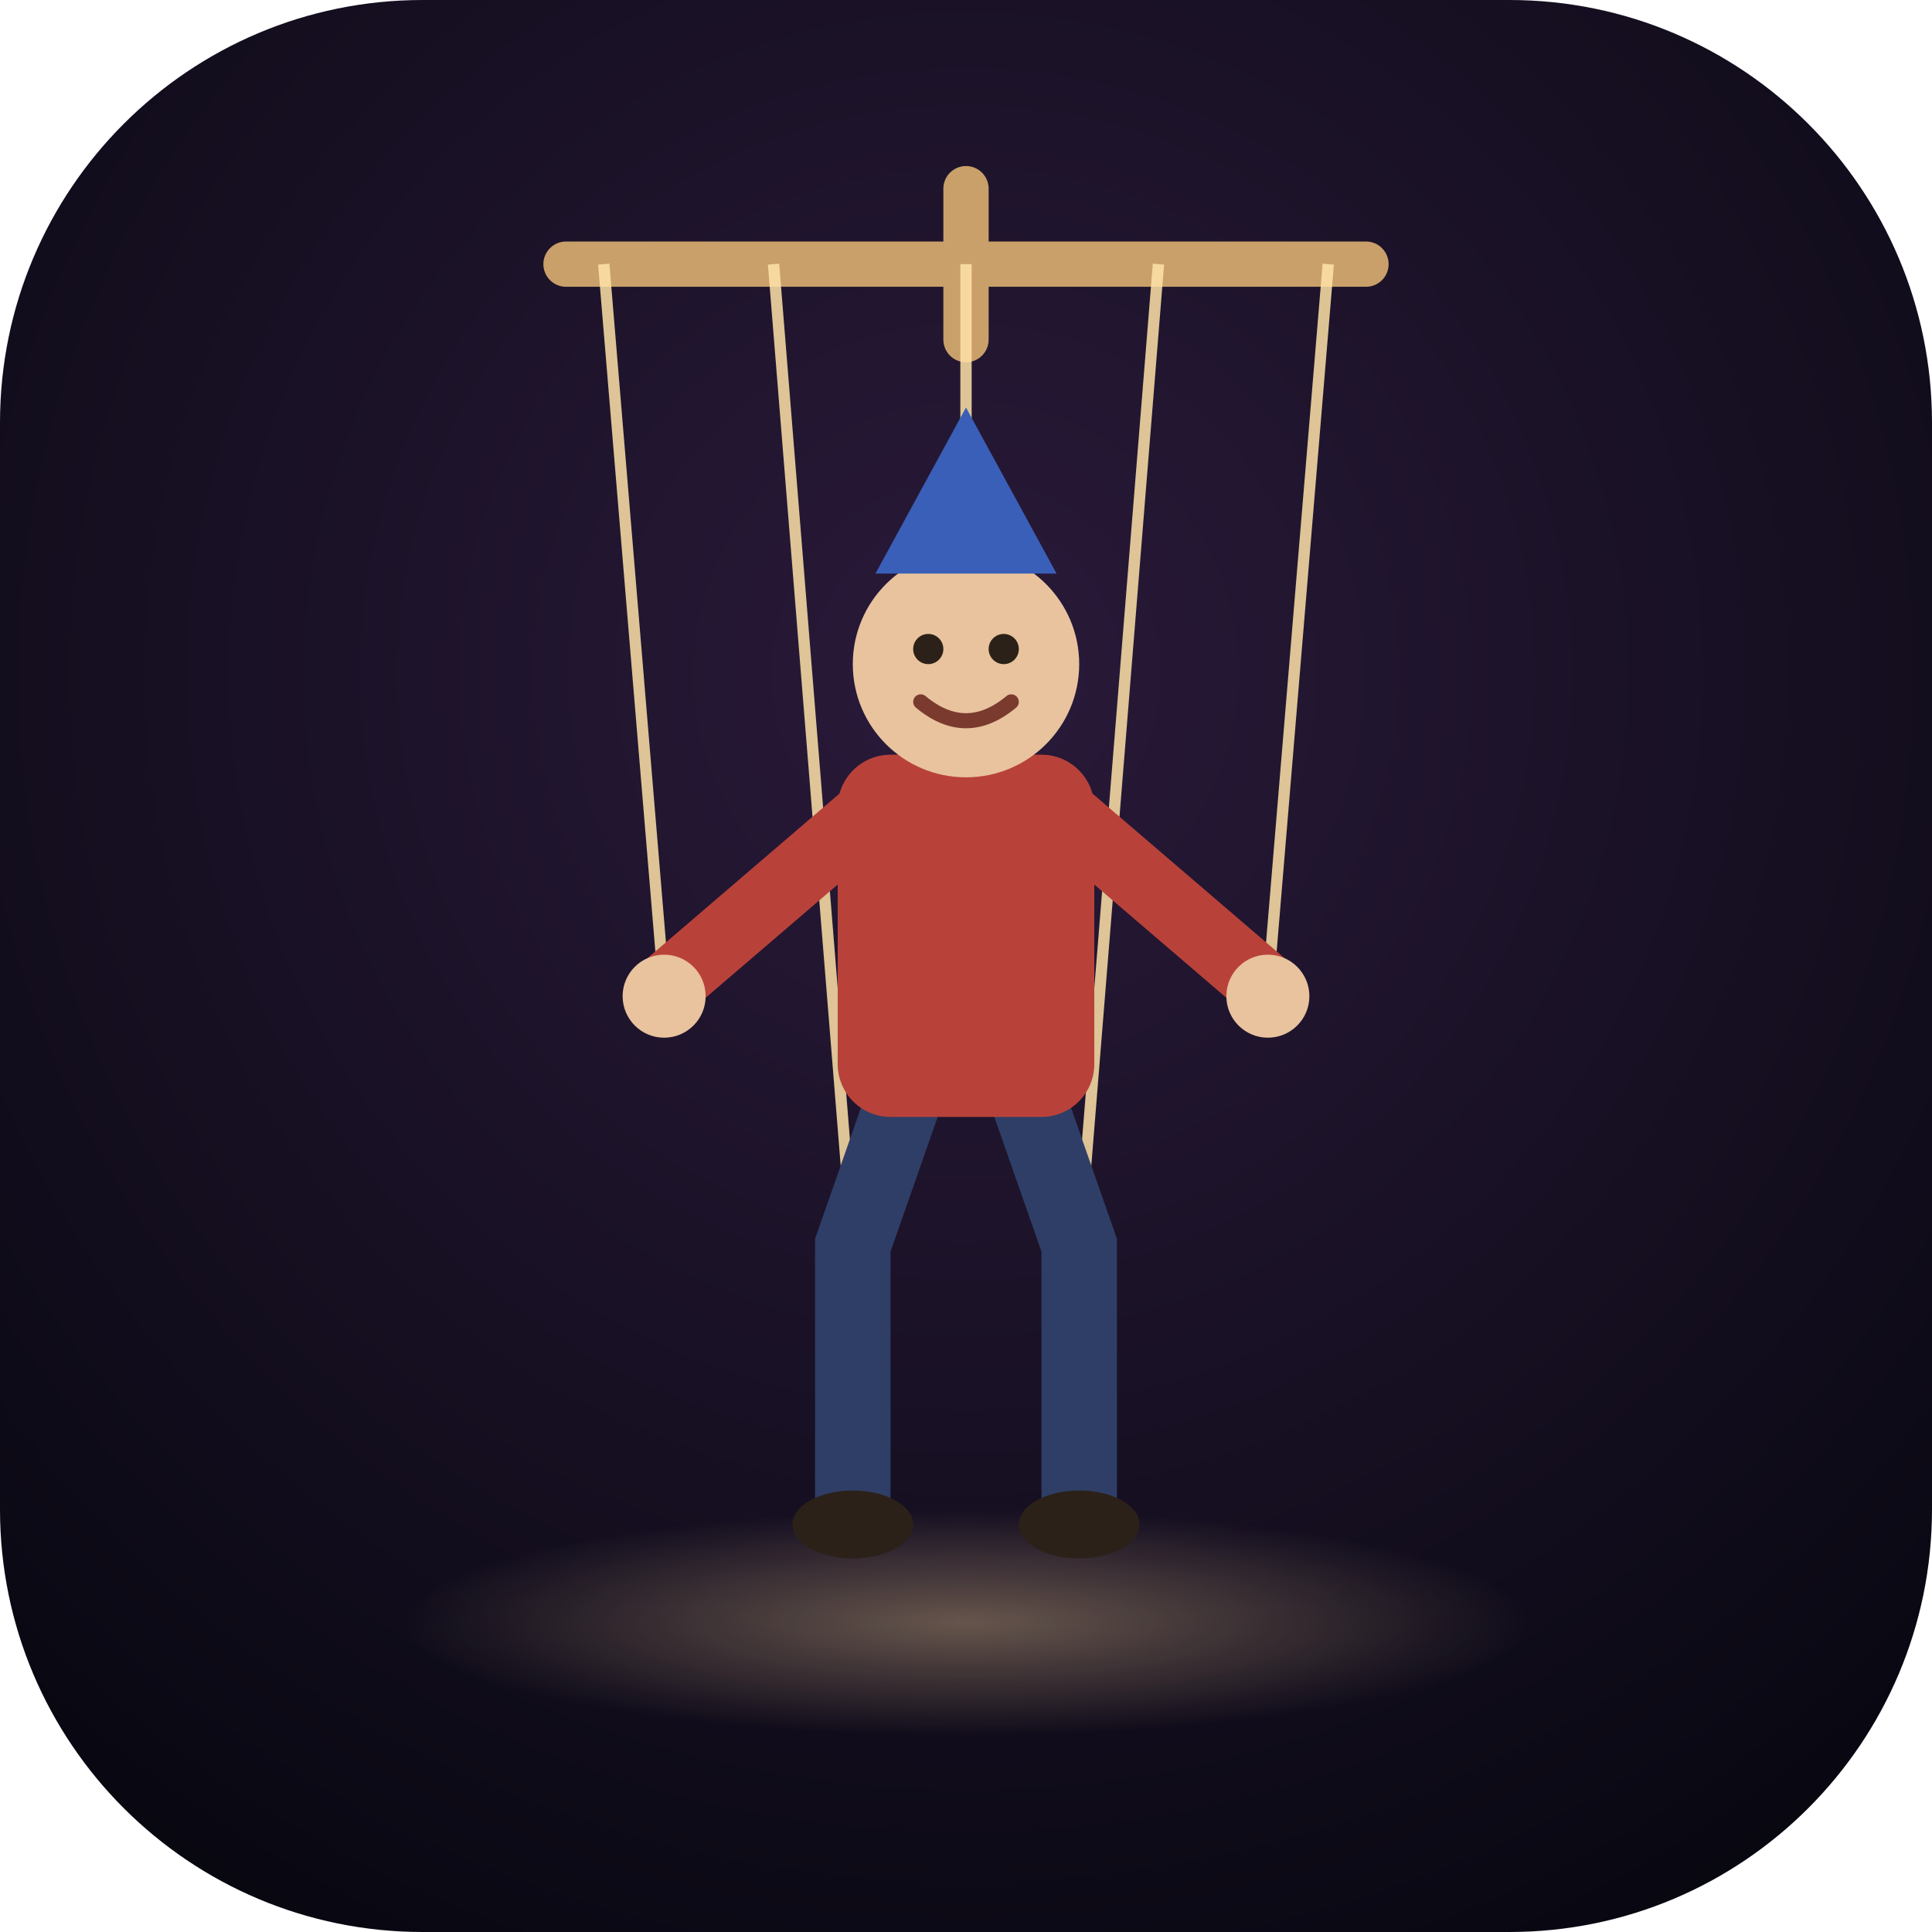
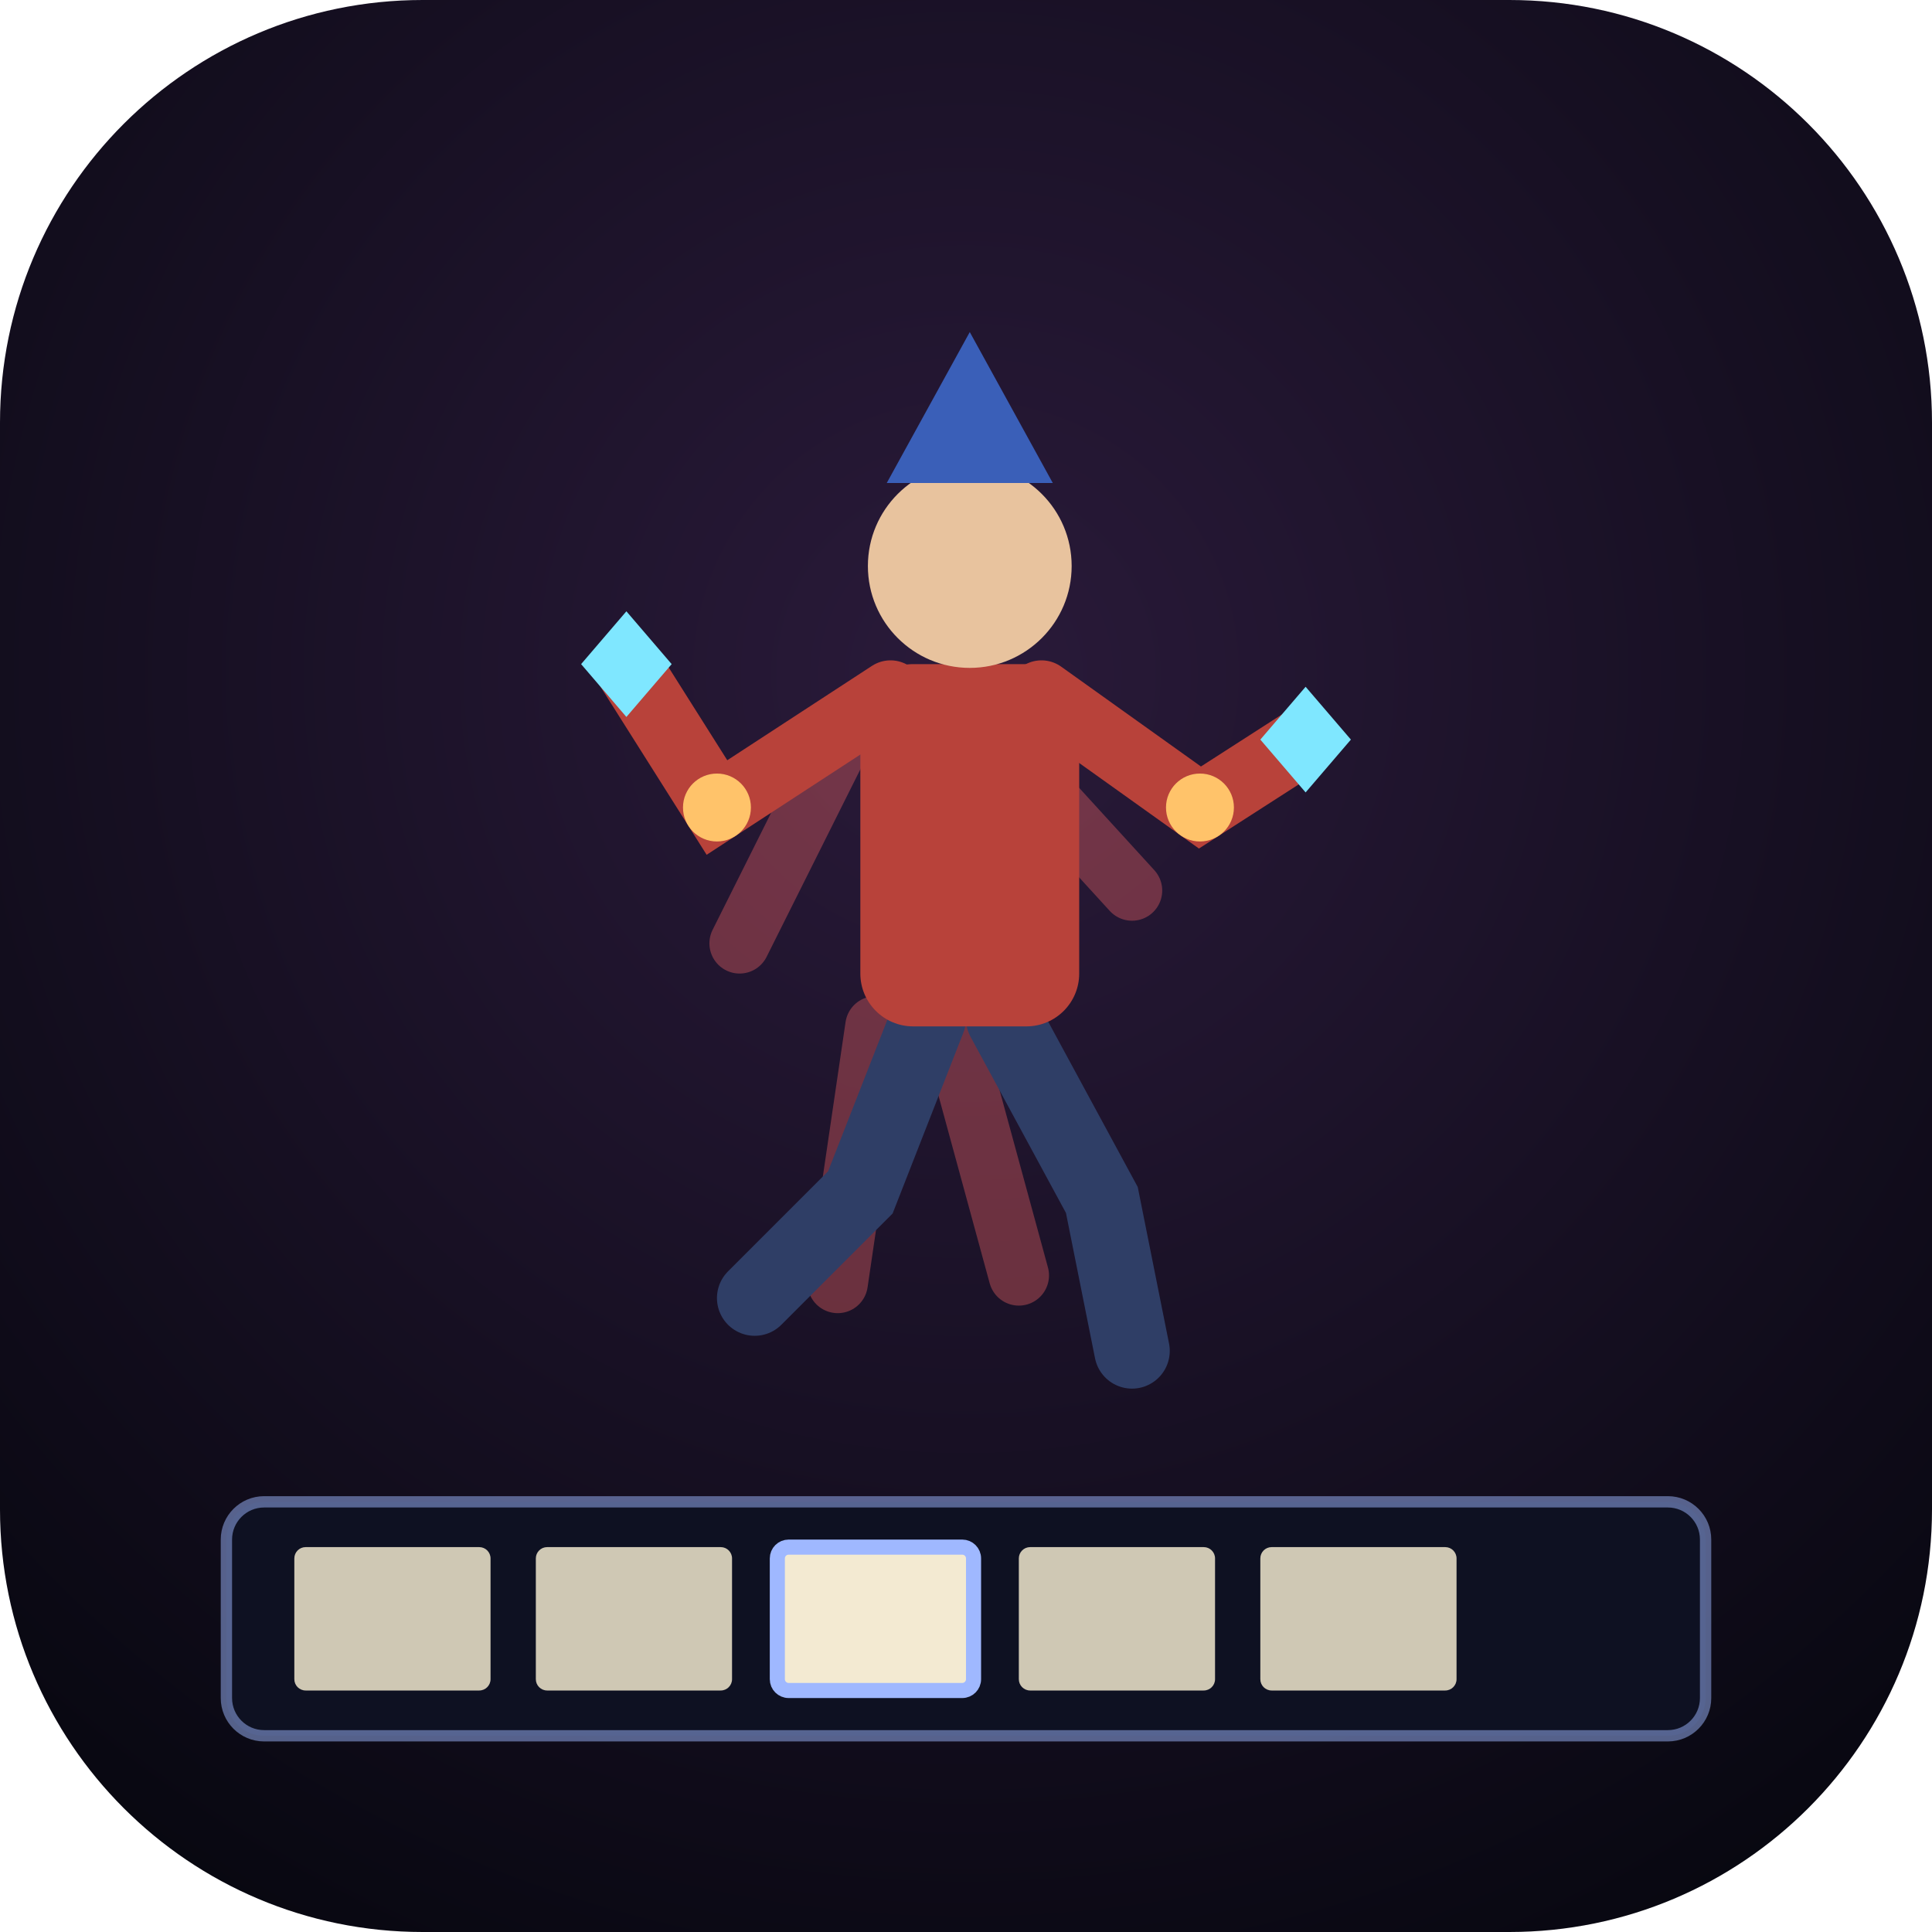
<svg xmlns="http://www.w3.org/2000/svg" viewBox="0 0 512 512">
  <defs>
    <radialGradient id="bg" cx=".5" cy=".35" r=".8">
      <stop offset="0" stop-color="#2a1a3a" />
      <stop offset="1" stop-color="#05060d" />
    </radialGradient>
-     <radialGradient id="spot" cx=".5" cy=".5" r=".5">
-       <stop offset="0" stop-color="#ffd9a0" stop-opacity=".35" />
-       <stop offset="1" stop-color="#ffd9a0" stop-opacity="0" />
-     </radialGradient>
  </defs>
  <rect width="512" height="512" rx="112" fill="url(#bg)" />
-   <ellipse cx="256" cy="430" rx="150" ry="30" fill="url(#spot)" />
-   <path d="M150 70h212M256 50v40" stroke="#c9a06a" stroke-width="12" stroke-linecap="round" />
-   <g stroke="#ffe3a8" stroke-width="3" opacity=".85">
-     <path d="M160 70L176 262M352 70L336 262M256 70v88M205 70L226 330M307 70L286 330" />
+   <g opacity=".35" stroke="#ff6a6a" stroke-width="16" stroke-linecap="round" fill="none">
+     <path d="M226 190L196 250M258 190L300 236M232 272L222 340M252 272L270 338" />
  </g>
-   <g stroke-linecap="round">
-     <path d="M232 214L176 262M280 214L336 262" stroke="#b8423a" stroke-width="18" />
-     <path d="M240 290L226 330L226 400M272 290L286 330L286 400" stroke="#2f3e66" stroke-width="20" />
+   <g stroke-linecap="round" fill="none">
+     <path d="M236 184L190 214L166 176" stroke="#b8423a" stroke-width="18" />
+     <path d="M276 184L318 214L346 196" stroke="#b8423a" stroke-width="18" />
+     <path d="M246 270L228 316L200 344M266 270L292 318L300 358" stroke="#2f3e66" stroke-width="20" />
  </g>
-   <rect x="222" y="200" width="68" height="96" rx="14" fill="#b8423a" />
-   <circle cx="256" cy="176" r="30" fill="#e8c39e" />
-   <path d="M232 152L256 108L280 152z" fill="#3a5fb8" />
-   <circle cx="246" cy="172" r="4" fill="#2b2118" />
-   <circle cx="266" cy="172" r="4" fill="#2b2118" />
-   <path d="M244 186q12 10 24 0" stroke="#7a3b2e" stroke-width="4" fill="none" stroke-linecap="round" />
-   <circle cx="176" cy="264" r="11" fill="#e8c39e" />
-   <circle cx="336" cy="264" r="11" fill="#e8c39e" />
-   <ellipse cx="226" cy="404" rx="16" ry="9" fill="#2b2118" />
-   <ellipse cx="286" cy="404" rx="16" ry="9" fill="#2b2118" />
+   <rect x="228" y="176" width="58" height="96" rx="14" fill="#b8423a" />
+   <circle cx="257" cy="150" r="27" fill="#e8c39e" />
+   <path d="M235 128L257 88L279 128z" fill="#3a5fb8" />
+   <circle cx="190" cy="214" r="9" fill="#ffc36a" />
+   <circle cx="318" cy="214" r="9" fill="#ffc36a" />
+   <path d="M166 162l12 14-12 14-12-14z" fill="#7fe7ff" />
+   <path d="M346 182l12 14-12 14-12-14z" fill="#7fe7ff" />
+   <rect x="60" y="398" width="392" height="62" rx="10" fill="#0e1122" stroke="#9fb8ff" stroke-opacity=".5" stroke-width="3" />
+   <g fill="#cfc8b4">
+     <rect x="78" y="410" width="52" height="38" rx="3" />
+     <rect x="142" y="410" width="52" height="38" rx="3" />
+     <rect x="270" y="410" width="52" height="38" rx="3" />
+     <rect x="334" y="410" width="52" height="38" rx="3" />
+   </g>
+   <rect x="206" y="410" width="52" height="38" rx="3" fill="#f3ead2" stroke="#9fb8ff" stroke-width="4" />
</svg>
